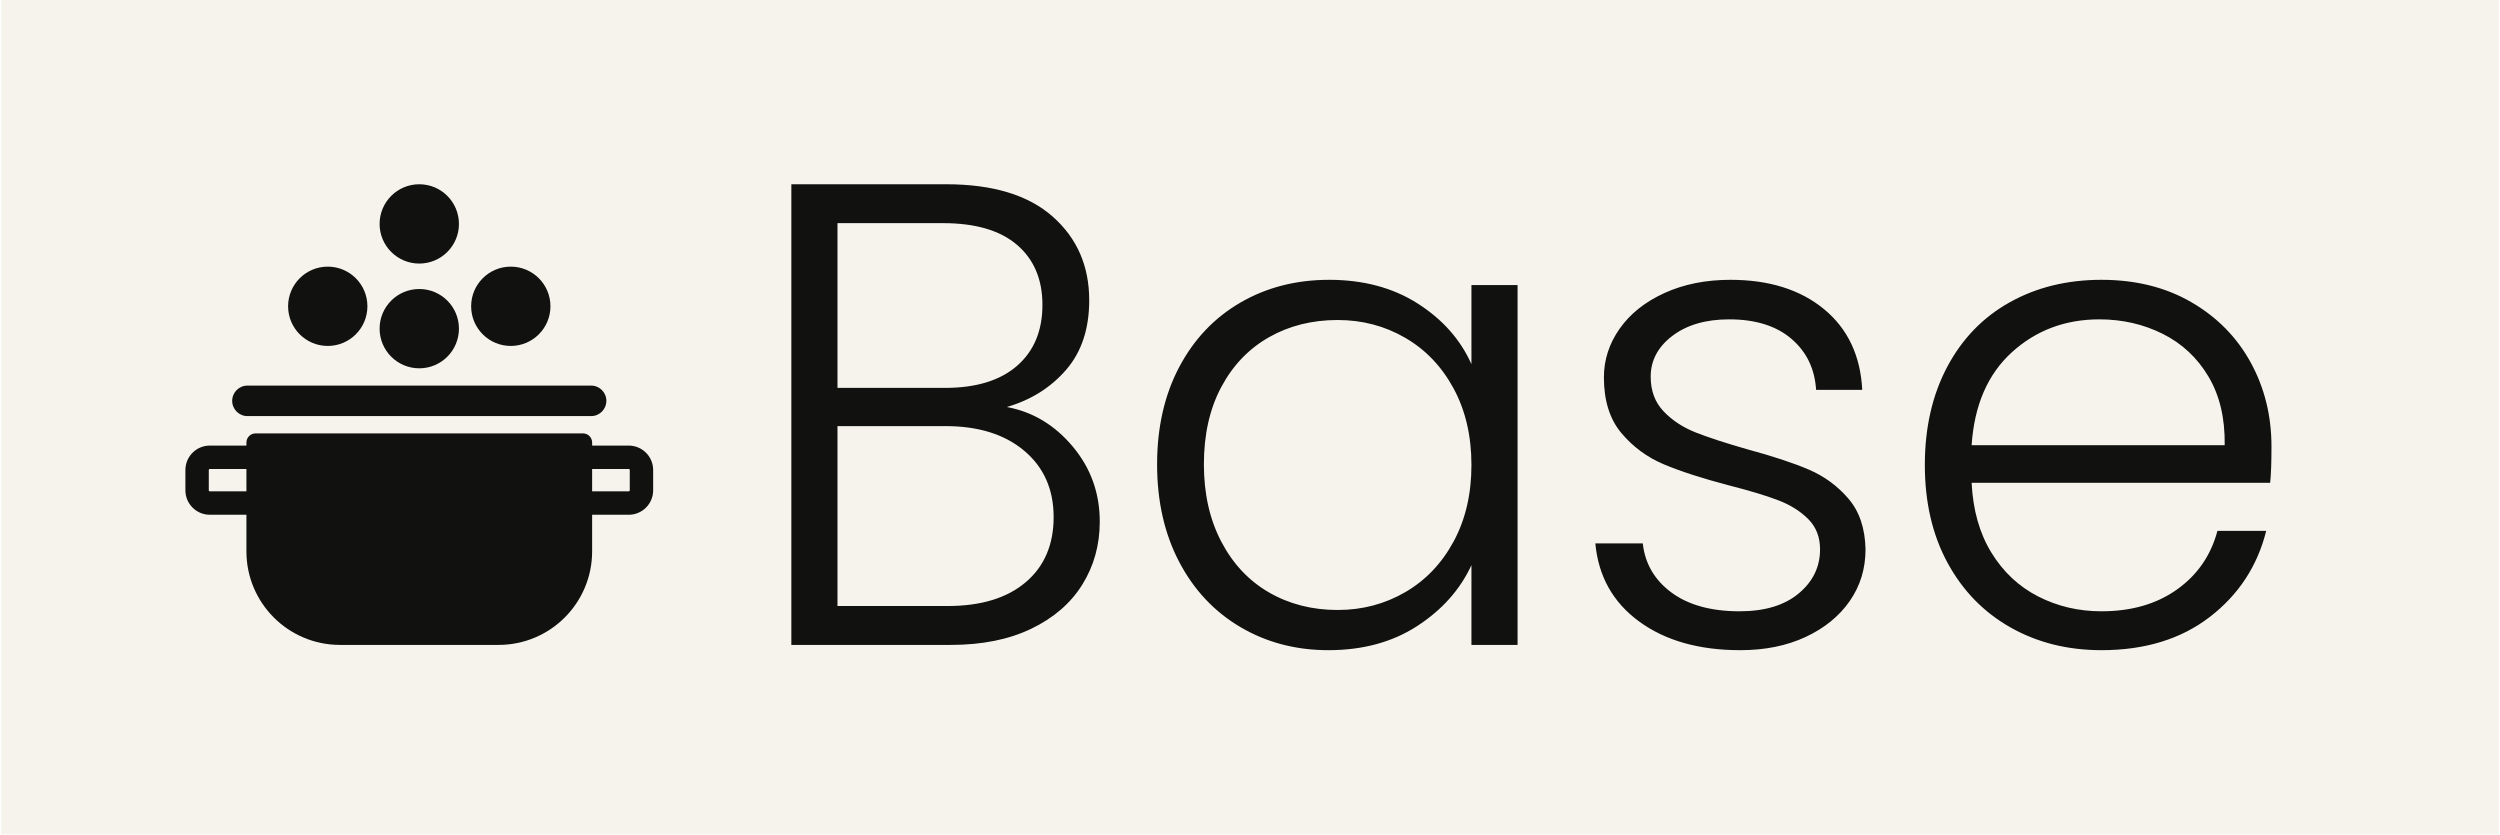
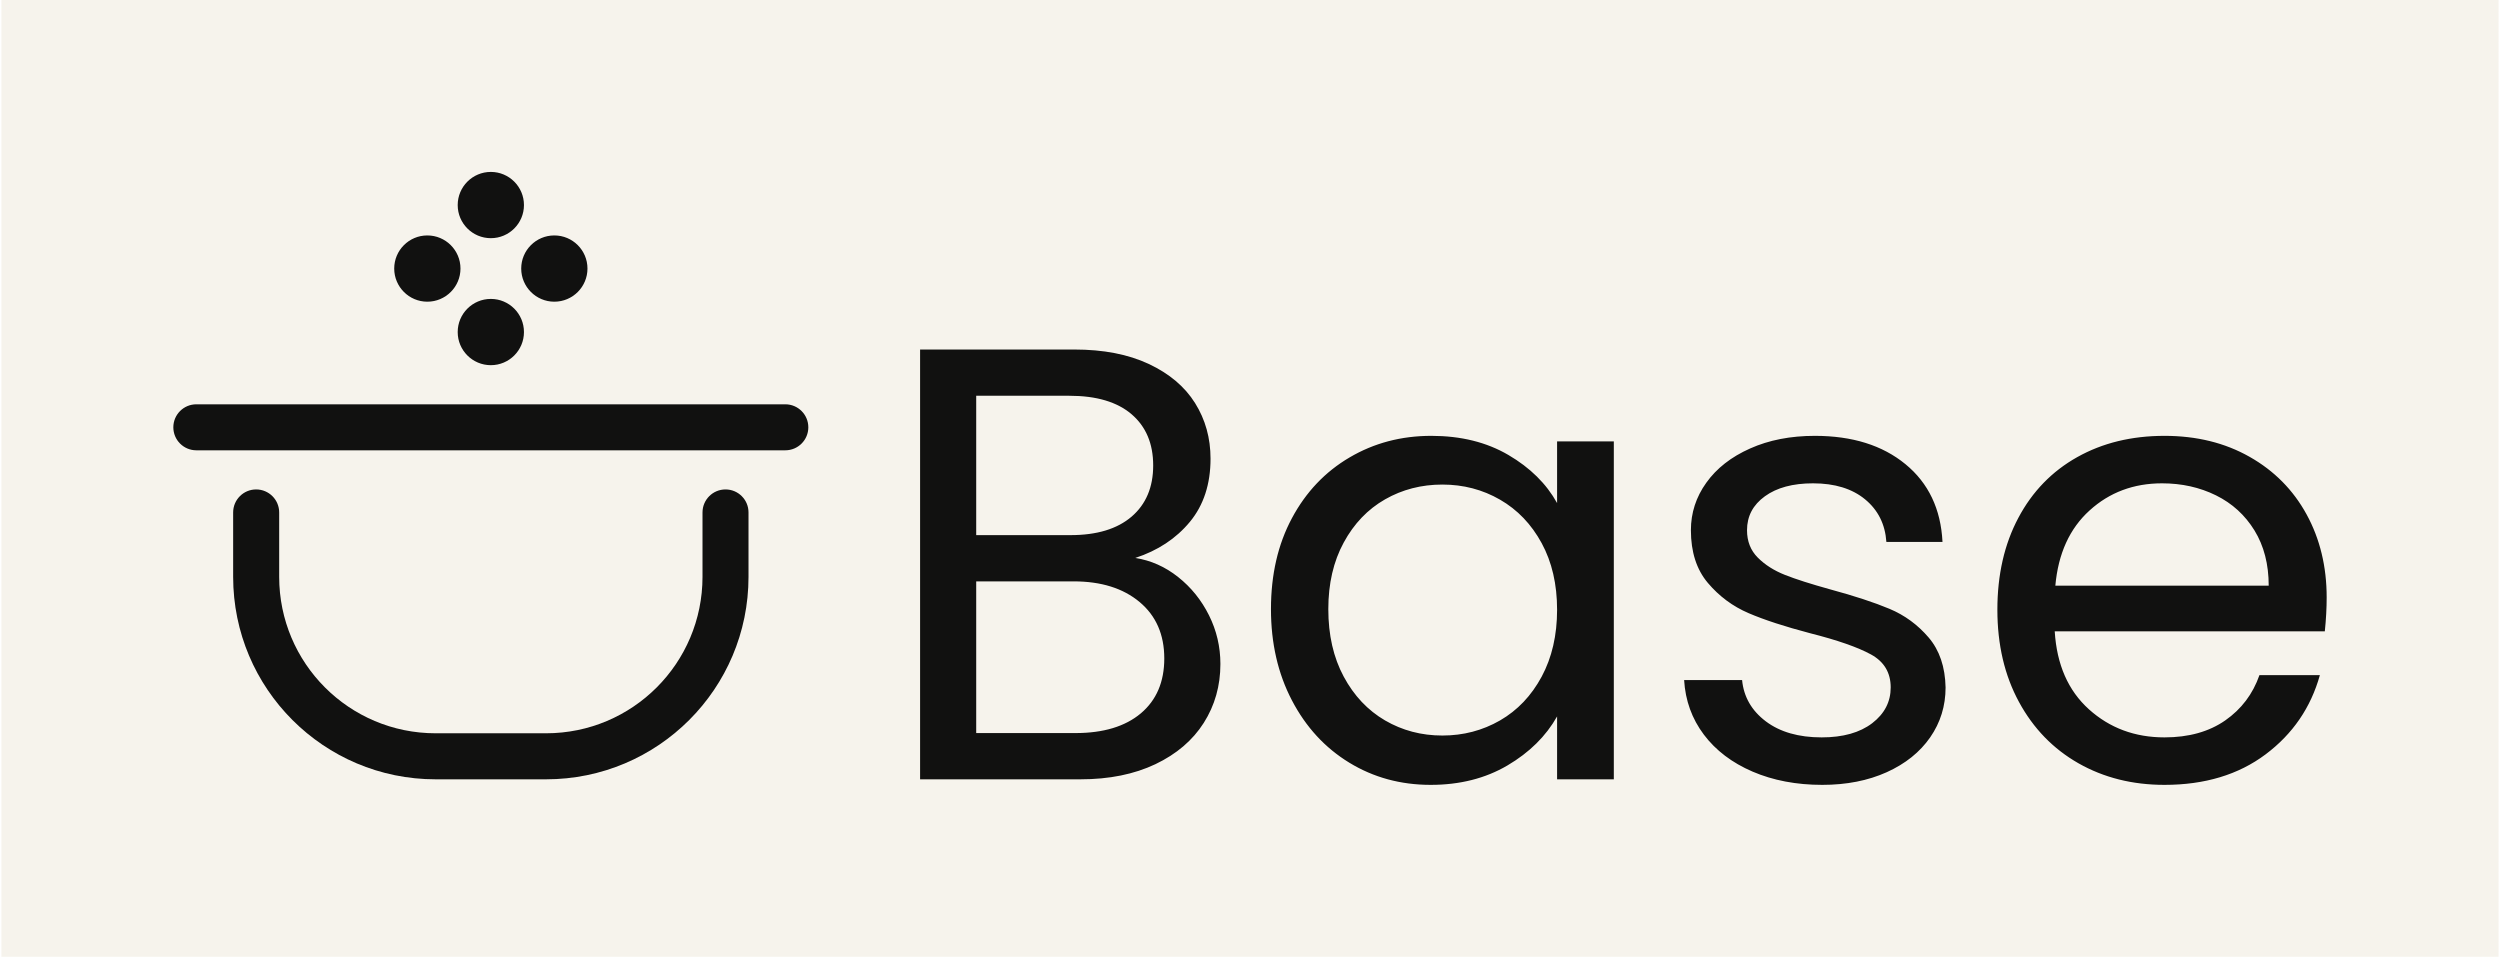
- <svg xmlns="http://www.w3.org/2000/svg" viewBox="0 0 758.03 253.24" width="758" height="253" role="img" aria-label="Base">
-   <rect width="758.031" height="253.24" rx="0" fill="#F6F3EC" />
-   <path fill="#111110" d="M77.21 131.53L176.59 131.53C178.12 131.53 179.36 132.77 179.36 134.31L179.36 167.33C179.36 183.01 166.65 195.72 150.97 195.72L102.83 195.72C87.15 195.72 74.44 183.01 74.44 167.33L74.44 134.31C74.44 132.77 75.68 131.53 77.21 131.53ZM74.75 117.02L179.06 117.02C181.61 117.02 183.68 119.1 183.68 121.65L183.68 121.65C183.68 124.21 181.61 126.28 179.06 126.28L74.75 126.28C72.19 126.28 70.12 124.21 70.12 121.65L70.12 121.65C70.12 119.1 72.19 117.02 74.75 117.02ZM74.44 135.23L63.33 135.23C59.24 135.23 55.92 138.55 55.92 142.64L55.92 148.81C55.92 152.9 59.24 156.22 63.33 156.22L74.44 156.22L74.44 149.12L63.33 149.12C63.16 149.12 63.02 148.98 63.02 148.81L63.02 142.64C63.02 142.47 63.16 142.33 63.33 142.33L74.44 142.33ZM179.36 135.23L179.36 142.33L190.47 142.33C190.64 142.33 190.78 142.47 190.78 142.64L190.78 148.81C190.78 148.98 190.64 149.12 190.47 149.12L179.36 149.12L179.36 156.22L190.47 156.22C194.56 156.22 197.88 152.9 197.88 148.81L197.88 142.64C197.88 138.55 194.56 135.23 190.47 135.23L179.36 135.23ZM138.94 99.74C138.94 106.39 133.55 111.78 126.9 111.78C120.25 111.78 114.86 106.39 114.86 99.74C114.86 93.1 120.25 87.71 126.9 87.71C133.55 87.71 138.94 93.1 138.94 99.74ZM111.16 92.95C111.16 99.6 105.77 104.99 99.13 104.99C92.48 104.99 87.09 99.6 87.09 92.95C87.09 86.31 92.48 80.92 99.13 80.92C105.77 80.92 111.16 86.31 111.16 92.95ZM166.71 92.95C166.71 99.6 161.32 104.99 154.67 104.99C148.03 104.99 142.64 99.6 142.64 92.95C142.64 86.31 148.03 80.92 154.67 80.92C161.32 80.92 166.71 86.31 166.71 92.95ZM138.94 67.96C138.94 74.6 133.55 79.99 126.9 79.99C120.25 79.99 114.86 74.6 114.86 67.96C114.86 61.31 120.25 55.92 126.9 55.92C133.55 55.92 138.94 61.31 138.94 67.96Z" />
-   <path fill="#111110" d="M333.42 158.32C333.42 165.39 331.65 171.75 328.12 177.42C324.59 183.09 319.42 187.55 312.62 190.82C305.82 194.09 297.69 195.72 288.22 195.72L239.82 195.72L239.82 55.92L286.82 55.92C300.95 55.92 311.72 59.19 319.12 65.72C326.52 72.25 330.22 80.72 330.22 91.12C330.22 99.79 327.89 106.82 323.22 112.22C318.55 117.62 312.55 121.39 305.22 123.52C313.09 124.99 319.75 128.99 325.22 135.52C330.69 142.05 333.42 149.65 333.42 158.32ZM253.82 117.72L286.42 117.72C295.89 117.72 303.19 115.49 308.32 111.02C313.45 106.55 316.02 100.39 316.02 92.52C316.02 84.79 313.45 78.72 308.32 74.32C303.19 69.92 295.69 67.72 285.82 67.72L253.82 67.72ZM319.42 156.92C319.42 148.52 316.45 141.82 310.52 136.82C304.59 131.82 296.62 129.32 286.62 129.32L253.82 129.32L253.82 183.92L287.22 183.92C297.35 183.92 305.25 181.52 310.92 176.72C316.59 171.92 319.42 165.32 319.42 156.92ZM403.02 84.92C413.42 84.92 422.39 87.32 429.92 92.12C437.45 96.92 442.89 103.05 446.22 110.52L446.22 86.52L460.22 86.52L460.22 195.72L446.22 195.72L446.22 171.52C442.75 178.99 437.25 185.15 429.72 190.02C422.19 194.89 413.22 197.32 402.82 197.32C392.95 197.32 384.05 194.99 376.12 190.32C368.19 185.65 361.99 179.05 357.52 170.52C353.05 161.99 350.82 152.12 350.82 140.92C350.82 129.72 353.05 119.89 357.52 111.42C361.99 102.95 368.19 96.42 376.12 91.82C384.05 87.22 393.02 84.92 403.02 84.92ZM405.62 97.12C397.89 97.12 390.95 98.85 384.82 102.32C378.69 105.79 373.85 110.82 370.32 117.42C366.79 124.02 365.02 131.85 365.02 140.92C365.02 149.85 366.79 157.69 370.32 164.42C373.85 171.15 378.69 176.29 384.82 179.82C390.95 183.35 397.89 185.12 405.62 185.12C413.09 185.12 419.92 183.32 426.12 179.72C432.32 176.12 437.22 170.99 440.82 164.32C444.42 157.65 446.22 149.92 446.22 141.12C446.22 132.32 444.42 124.59 440.82 117.92C437.22 111.25 432.32 106.12 426.12 102.52C419.92 98.92 413.09 97.12 405.62 97.12ZM483.82 164.92L498.22 164.92C498.89 171.05 501.79 176.02 506.92 179.82C512.05 183.62 518.95 185.52 527.62 185.52C535.22 185.52 541.19 183.72 545.52 180.12C549.85 176.52 552.02 172.05 552.02 166.72C552.02 162.99 550.82 159.92 548.42 157.52C546.02 155.12 542.99 153.22 539.32 151.82C535.65 150.42 530.69 148.92 524.42 147.32C516.29 145.19 509.69 143.05 504.62 140.92C499.55 138.79 495.25 135.62 491.72 131.42C488.19 127.22 486.42 121.59 486.42 114.52C486.42 109.19 488.02 104.25 491.22 99.72C494.42 95.19 498.95 91.59 504.82 88.92C510.69 86.25 517.35 84.92 524.82 84.92C536.55 84.92 546.02 87.89 553.22 93.82C560.42 99.75 564.29 107.92 564.82 118.32L550.82 118.32C550.42 111.92 547.92 106.75 543.32 102.82C538.72 98.89 532.42 96.92 524.42 96.92C517.35 96.92 511.62 98.59 507.22 101.92C502.82 105.25 500.62 109.39 500.62 114.32C500.62 118.59 501.92 122.09 504.52 124.82C507.12 127.55 510.35 129.69 514.22 131.22C518.09 132.75 523.29 134.45 529.82 136.32C537.69 138.45 543.95 140.52 548.62 142.52C553.29 144.52 557.29 147.45 560.62 151.32C563.95 155.19 565.69 160.32 565.82 166.72C565.82 172.59 564.22 177.82 561.02 182.42C557.82 187.02 553.35 190.65 547.62 193.32C541.89 195.99 535.29 197.32 527.82 197.32C515.29 197.32 505.05 194.42 497.12 188.62C489.19 182.82 484.75 174.92 483.82 164.92ZM688.62 146.52L598.02 146.52C598.42 154.79 600.42 161.85 604.02 167.72C607.62 173.59 612.35 178.02 618.22 181.02C624.09 184.02 630.49 185.52 637.42 185.52C646.49 185.52 654.12 183.32 660.32 178.92C666.52 174.52 670.62 168.59 672.62 161.12L687.42 161.12C684.75 171.79 679.05 180.49 670.32 187.22C661.59 193.95 650.62 197.32 637.42 197.32C627.15 197.32 617.95 195.02 609.82 190.42C601.69 185.82 595.32 179.29 590.72 170.82C586.12 162.35 583.82 152.45 583.82 141.12C583.82 129.79 586.09 119.85 590.62 111.32C595.15 102.79 601.49 96.25 609.62 91.72C617.75 87.19 627.02 84.92 637.42 84.92C647.82 84.92 656.92 87.19 664.72 91.72C672.52 96.25 678.52 102.35 682.72 110.02C686.92 117.69 689.02 126.19 689.02 135.52C689.02 140.32 688.89 143.99 688.62 146.52ZM636.82 96.92C626.42 96.92 617.55 100.25 610.22 106.92C602.89 113.59 598.82 122.99 598.02 135.12L674.82 135.12C674.95 126.99 673.32 120.05 669.92 114.32C666.52 108.59 661.89 104.25 656.02 101.32C650.15 98.39 643.75 96.92 636.82 96.92Z" />
+ <svg xmlns="http://www.w3.org/2000/svg" viewBox="0 0 809.92 310.32" width="810" height="310" role="img" aria-label="Base">
+   <rect width="809.915" height="310.317" rx="0" fill="#F6F3EC" />
+   <path fill="#111110" d="M63.22 131.13L254.25 131.13C258.37 131.13 261.71 134.47 261.71 138.59L261.71 138.59C261.71 142.71 258.37 146.05 254.25 146.05L63.22 146.05C59.1 146.05 55.76 142.71 55.76 138.59L55.76 138.59C55.76 134.47 59.1 131.13 63.22 131.13ZM75.16 166.2L75.16 187.09C75.16 223.36 104.56 252.76 140.83 252.76L176.64 252.76C212.91 252.76 242.31 223.36 242.31 187.09L242.31 166.2C242.31 162.08 238.97 158.74 234.85 158.74C230.73 158.74 227.39 162.08 227.39 166.2L227.39 187.09C227.39 215.12 204.67 237.83 176.64 237.83L140.83 237.83C112.8 237.83 90.09 215.12 90.09 187.09L90.09 166.2C90.09 162.08 86.74 158.74 82.62 158.74C78.5 158.74 75.16 162.08 75.16 166.2ZM169.48 107.7C169.48 113.63 164.67 118.44 158.74 118.44C152.8 118.44 147.99 113.63 147.99 107.7C147.99 101.76 152.8 96.95 158.74 96.95C164.67 96.95 169.48 101.76 169.48 107.7ZM148.89 87.1C148.89 93.03 144.07 97.85 138.14 97.85C132.21 97.85 127.4 93.03 127.4 87.1C127.4 81.17 132.21 76.36 138.14 76.36C144.07 76.36 148.89 81.17 148.89 87.1ZM190.08 87.1C190.08 93.03 185.27 97.85 179.33 97.85C173.4 97.85 168.59 93.03 168.59 87.1C168.59 81.17 173.4 76.36 179.33 76.36C185.27 76.36 190.08 81.17 190.08 87.1ZM169.48 66.51C169.48 72.44 164.67 77.25 158.74 77.25C152.8 77.25 147.99 72.44 147.99 66.51C147.99 60.57 152.8 55.76 158.74 55.76C164.67 55.76 169.48 60.57 169.48 66.51Z" />
+   <path fill="#111110" d="M395.36 215.36C395.36 222.42 393.56 228.79 389.96 234.46C386.36 240.12 381.12 244.59 374.26 247.86C367.39 251.12 359.29 252.76 349.96 252.76L297.96 252.76L297.96 113.36L347.96 113.36C357.42 113.36 365.49 114.92 372.16 118.06C378.82 121.19 383.82 125.42 387.16 130.76C390.49 136.09 392.16 142.09 392.16 148.76C392.16 157.02 389.92 163.86 385.46 169.26C380.99 174.66 375.09 178.56 367.76 180.96C372.82 181.76 377.46 183.82 381.66 187.16C385.86 190.49 389.19 194.62 391.66 199.56C394.12 204.49 395.36 209.76 395.36 215.36ZM316.16 173.56L346.76 173.56C355.29 173.56 361.89 171.56 366.56 167.56C371.22 163.56 373.56 158.02 373.56 150.96C373.56 143.89 371.22 138.36 366.56 134.36C361.89 130.36 355.16 128.36 346.36 128.36L316.16 128.36ZM377.16 213.56C377.16 205.82 374.49 199.72 369.16 195.26C363.82 190.79 356.69 188.56 347.76 188.56L316.16 188.56L316.16 237.76L348.36 237.76C357.42 237.76 364.49 235.62 369.56 231.36C374.62 227.09 377.16 221.16 377.16 213.56ZM463.76 141.36C473.36 141.36 481.69 143.42 488.76 147.56C495.82 151.69 501.09 156.89 504.56 163.16L504.56 143.16L522.96 143.16L522.96 252.76L504.56 252.76L504.56 232.36C500.96 238.76 495.59 244.06 488.46 248.26C481.32 252.46 473.02 254.56 463.56 254.56C453.82 254.56 445.02 252.16 437.16 247.36C429.29 242.56 423.09 235.82 418.56 227.16C414.02 218.49 411.76 208.62 411.76 197.56C411.76 186.36 414.02 176.52 418.56 168.06C423.09 159.59 429.32 153.02 437.26 148.36C445.19 143.69 454.02 141.36 463.76 141.36ZM467.36 157.16C460.56 157.16 454.36 158.76 448.76 161.96C443.16 165.16 438.69 169.82 435.36 175.96C432.02 182.09 430.36 189.29 430.36 197.56C430.36 205.96 432.02 213.26 435.36 219.46C438.69 225.66 443.16 230.39 448.76 233.66C454.36 236.92 460.56 238.56 467.36 238.56C474.16 238.56 480.39 236.92 486.06 233.66C491.72 230.39 496.22 225.66 499.56 219.46C502.89 213.26 504.56 206.02 504.56 197.76C504.56 189.49 502.89 182.29 499.56 176.16C496.22 170.02 491.72 165.32 486.06 162.06C480.39 158.79 474.16 157.16 467.36 157.16ZM545.76 220.56L564.56 220.56C565.09 226.02 567.66 230.49 572.26 233.96C576.86 237.42 582.89 239.16 590.36 239.16C597.29 239.16 602.76 237.62 606.76 234.56C610.76 231.49 612.76 227.62 612.76 222.96C612.76 218.16 610.62 214.59 606.36 212.26C602.09 209.92 595.49 207.62 586.56 205.36C578.42 203.22 571.79 201.06 566.66 198.86C561.52 196.66 557.12 193.39 553.46 189.06C549.79 184.72 547.96 179.02 547.96 171.96C547.96 166.36 549.62 161.22 552.96 156.56C556.29 151.89 561.02 148.19 567.16 145.46C573.29 142.72 580.29 141.36 588.16 141.36C600.29 141.36 610.09 144.42 617.56 150.56C625.02 156.69 629.02 165.09 629.56 175.76L611.36 175.76C610.96 170.02 608.66 165.42 604.46 161.96C600.26 158.49 594.62 156.76 587.56 156.76C581.02 156.76 575.82 158.16 571.96 160.96C568.09 163.76 566.16 167.42 566.16 171.96C566.16 175.56 567.32 178.52 569.66 180.86C571.99 183.19 574.92 185.06 578.46 186.46C581.99 187.86 586.89 189.42 593.16 191.16C601.02 193.29 607.42 195.39 612.36 197.46C617.29 199.52 621.52 202.62 625.06 206.76C628.59 210.89 630.42 216.29 630.56 222.96C630.56 228.96 628.89 234.36 625.56 239.16C622.22 243.96 617.52 247.72 611.46 250.46C605.39 253.19 598.42 254.56 590.56 254.56C582.16 254.56 574.62 253.12 567.96 250.26C561.29 247.39 556.02 243.39 552.16 238.26C548.29 233.12 546.16 227.22 545.76 220.56ZM753.56 204.76L665.96 204.76C666.62 215.56 670.32 223.99 677.06 230.06C683.79 236.12 691.96 239.16 701.56 239.16C709.42 239.16 715.99 237.32 721.26 233.66C726.52 229.99 730.22 225.09 732.36 218.96L751.96 218.96C749.02 229.49 743.16 238.06 734.36 244.66C725.56 251.26 714.62 254.56 701.56 254.56C691.16 254.56 681.86 252.22 673.66 247.56C665.46 242.89 659.02 236.26 654.36 227.66C649.69 219.06 647.36 209.09 647.36 197.76C647.36 186.42 649.62 176.49 654.16 167.96C658.69 159.42 665.06 152.86 673.26 148.26C681.46 143.66 690.89 141.36 701.56 141.36C711.96 141.36 721.16 143.62 729.16 148.16C737.16 152.69 743.32 158.92 747.66 166.86C751.99 174.79 754.16 183.76 754.16 193.76C754.16 197.22 753.96 200.89 753.56 204.76ZM700.76 156.76C691.56 156.76 683.72 159.69 677.26 165.56C670.79 171.42 667.09 179.56 666.16 189.96L735.36 189.96C735.36 183.02 733.82 177.06 730.76 172.06C727.69 167.06 723.52 163.26 718.26 160.66C712.99 158.06 707.16 156.76 700.76 156.76Z" />
</svg>
